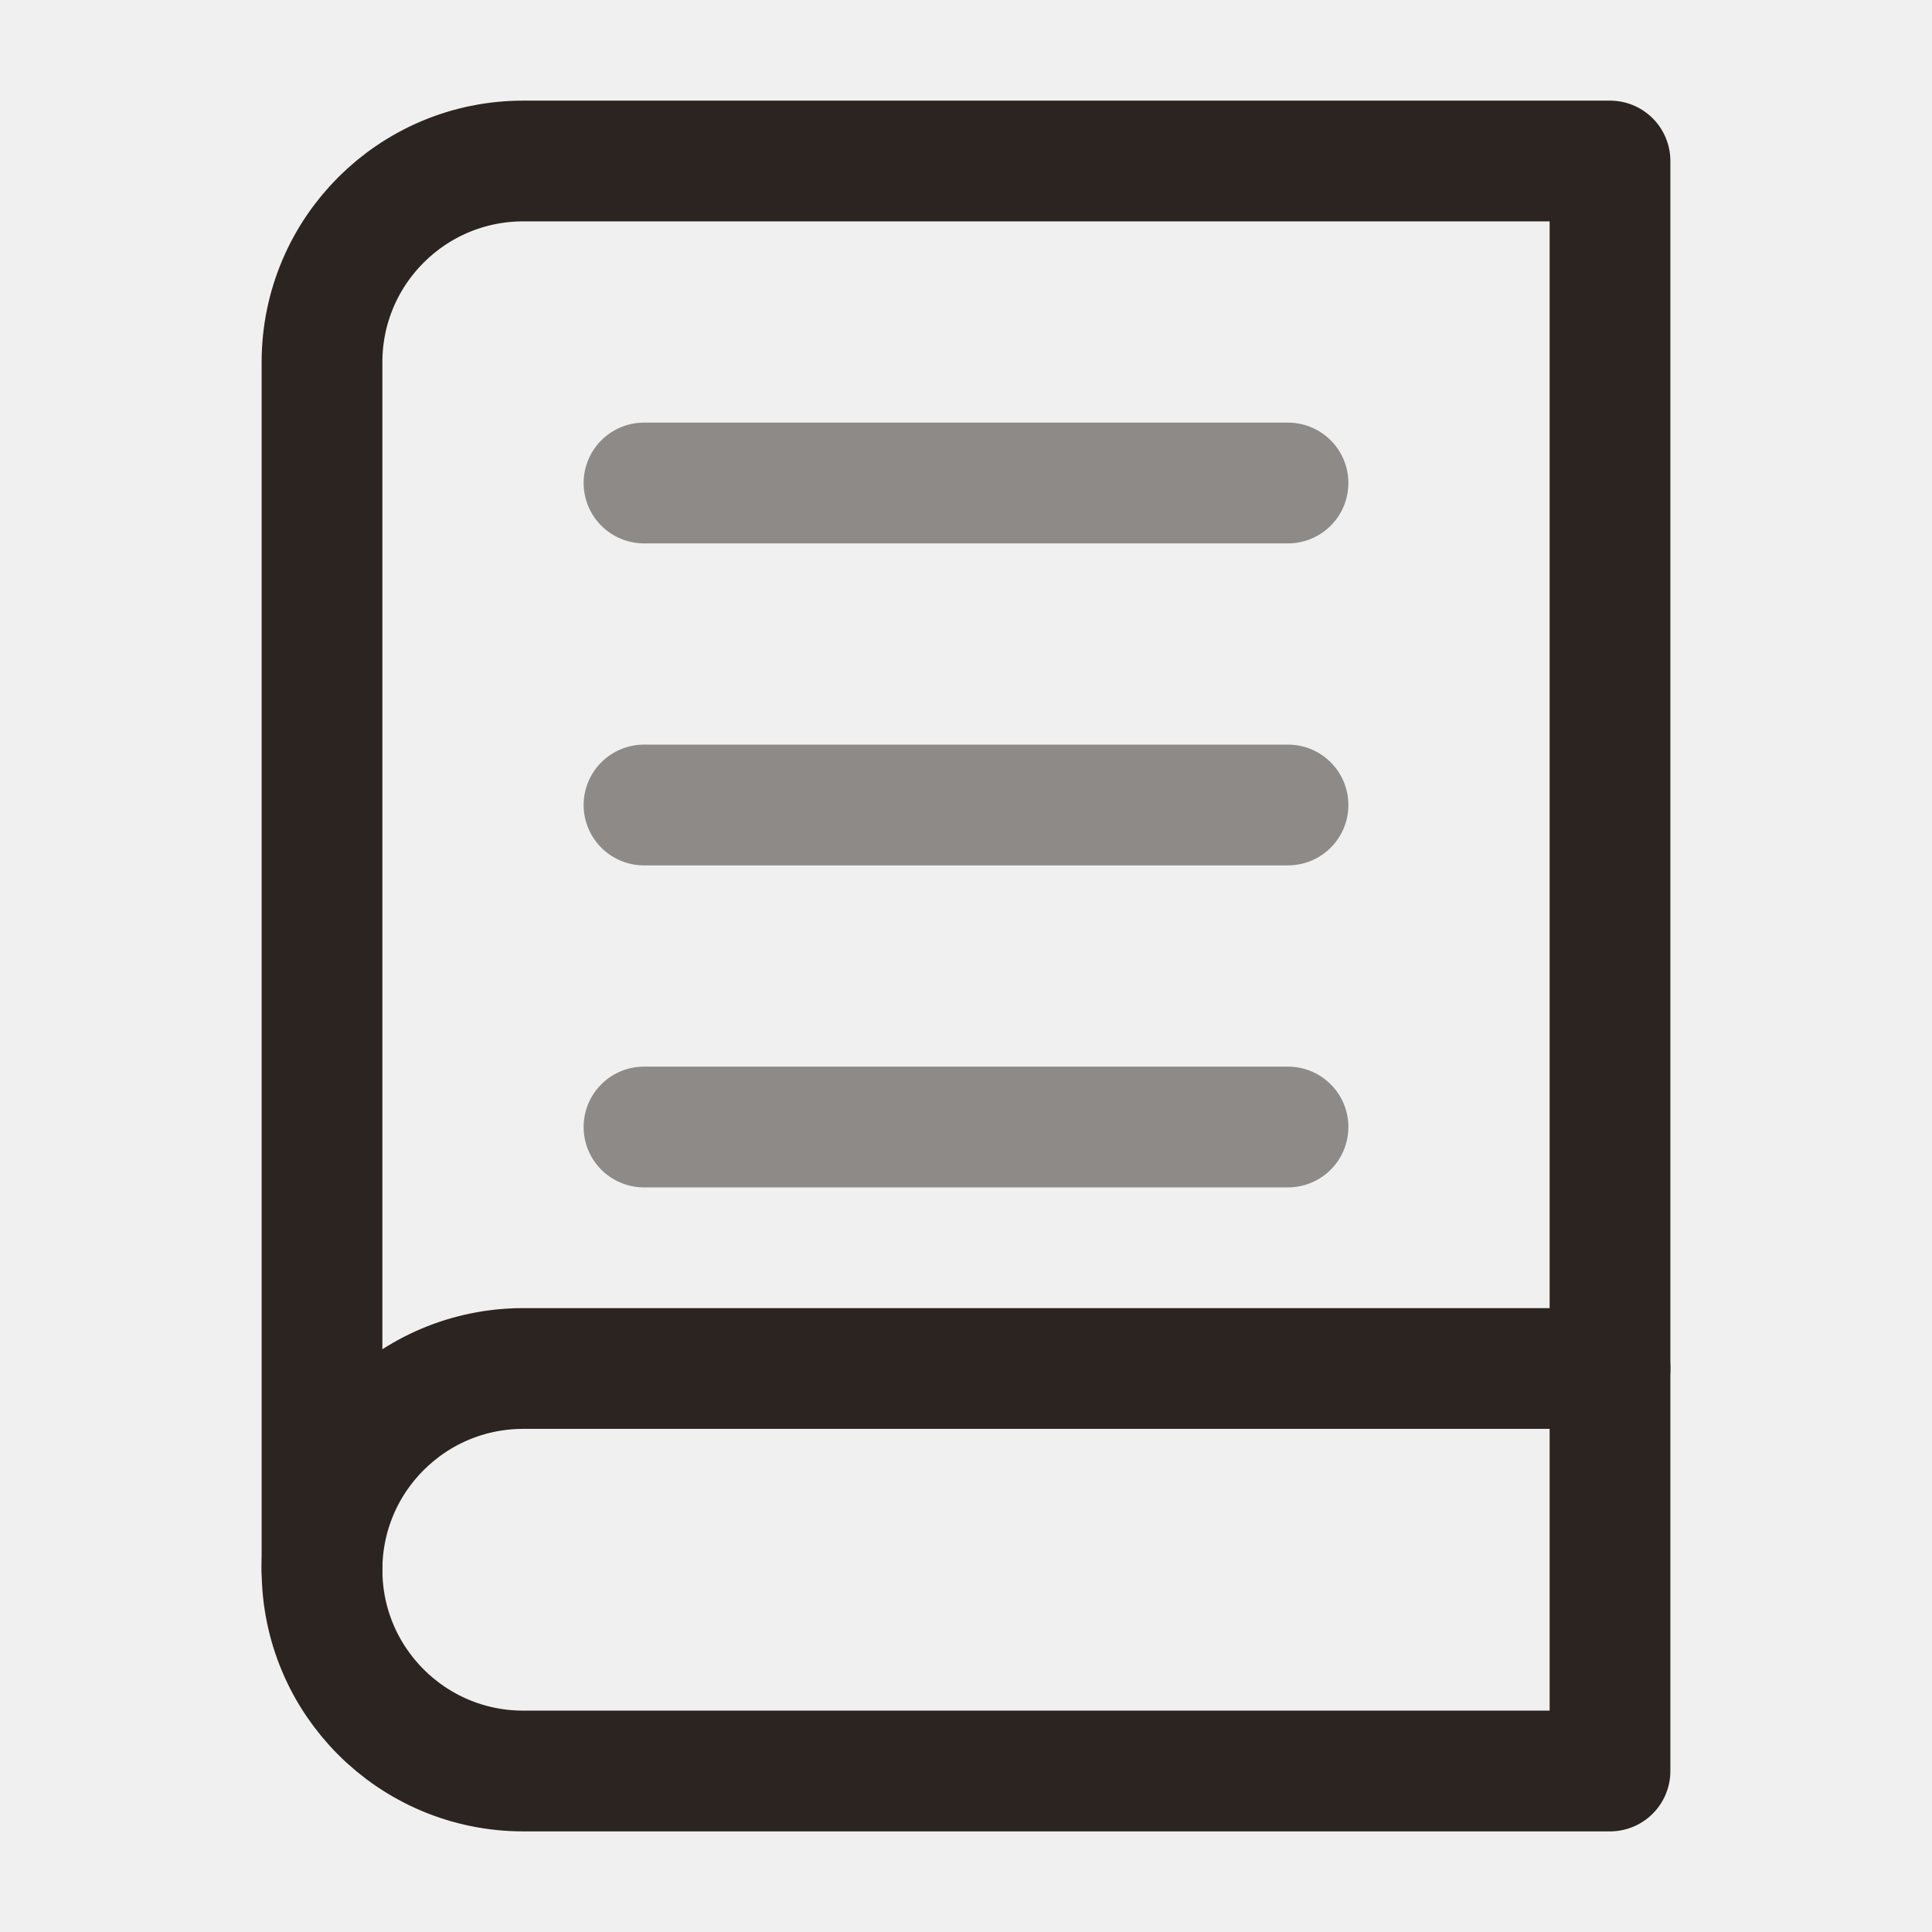
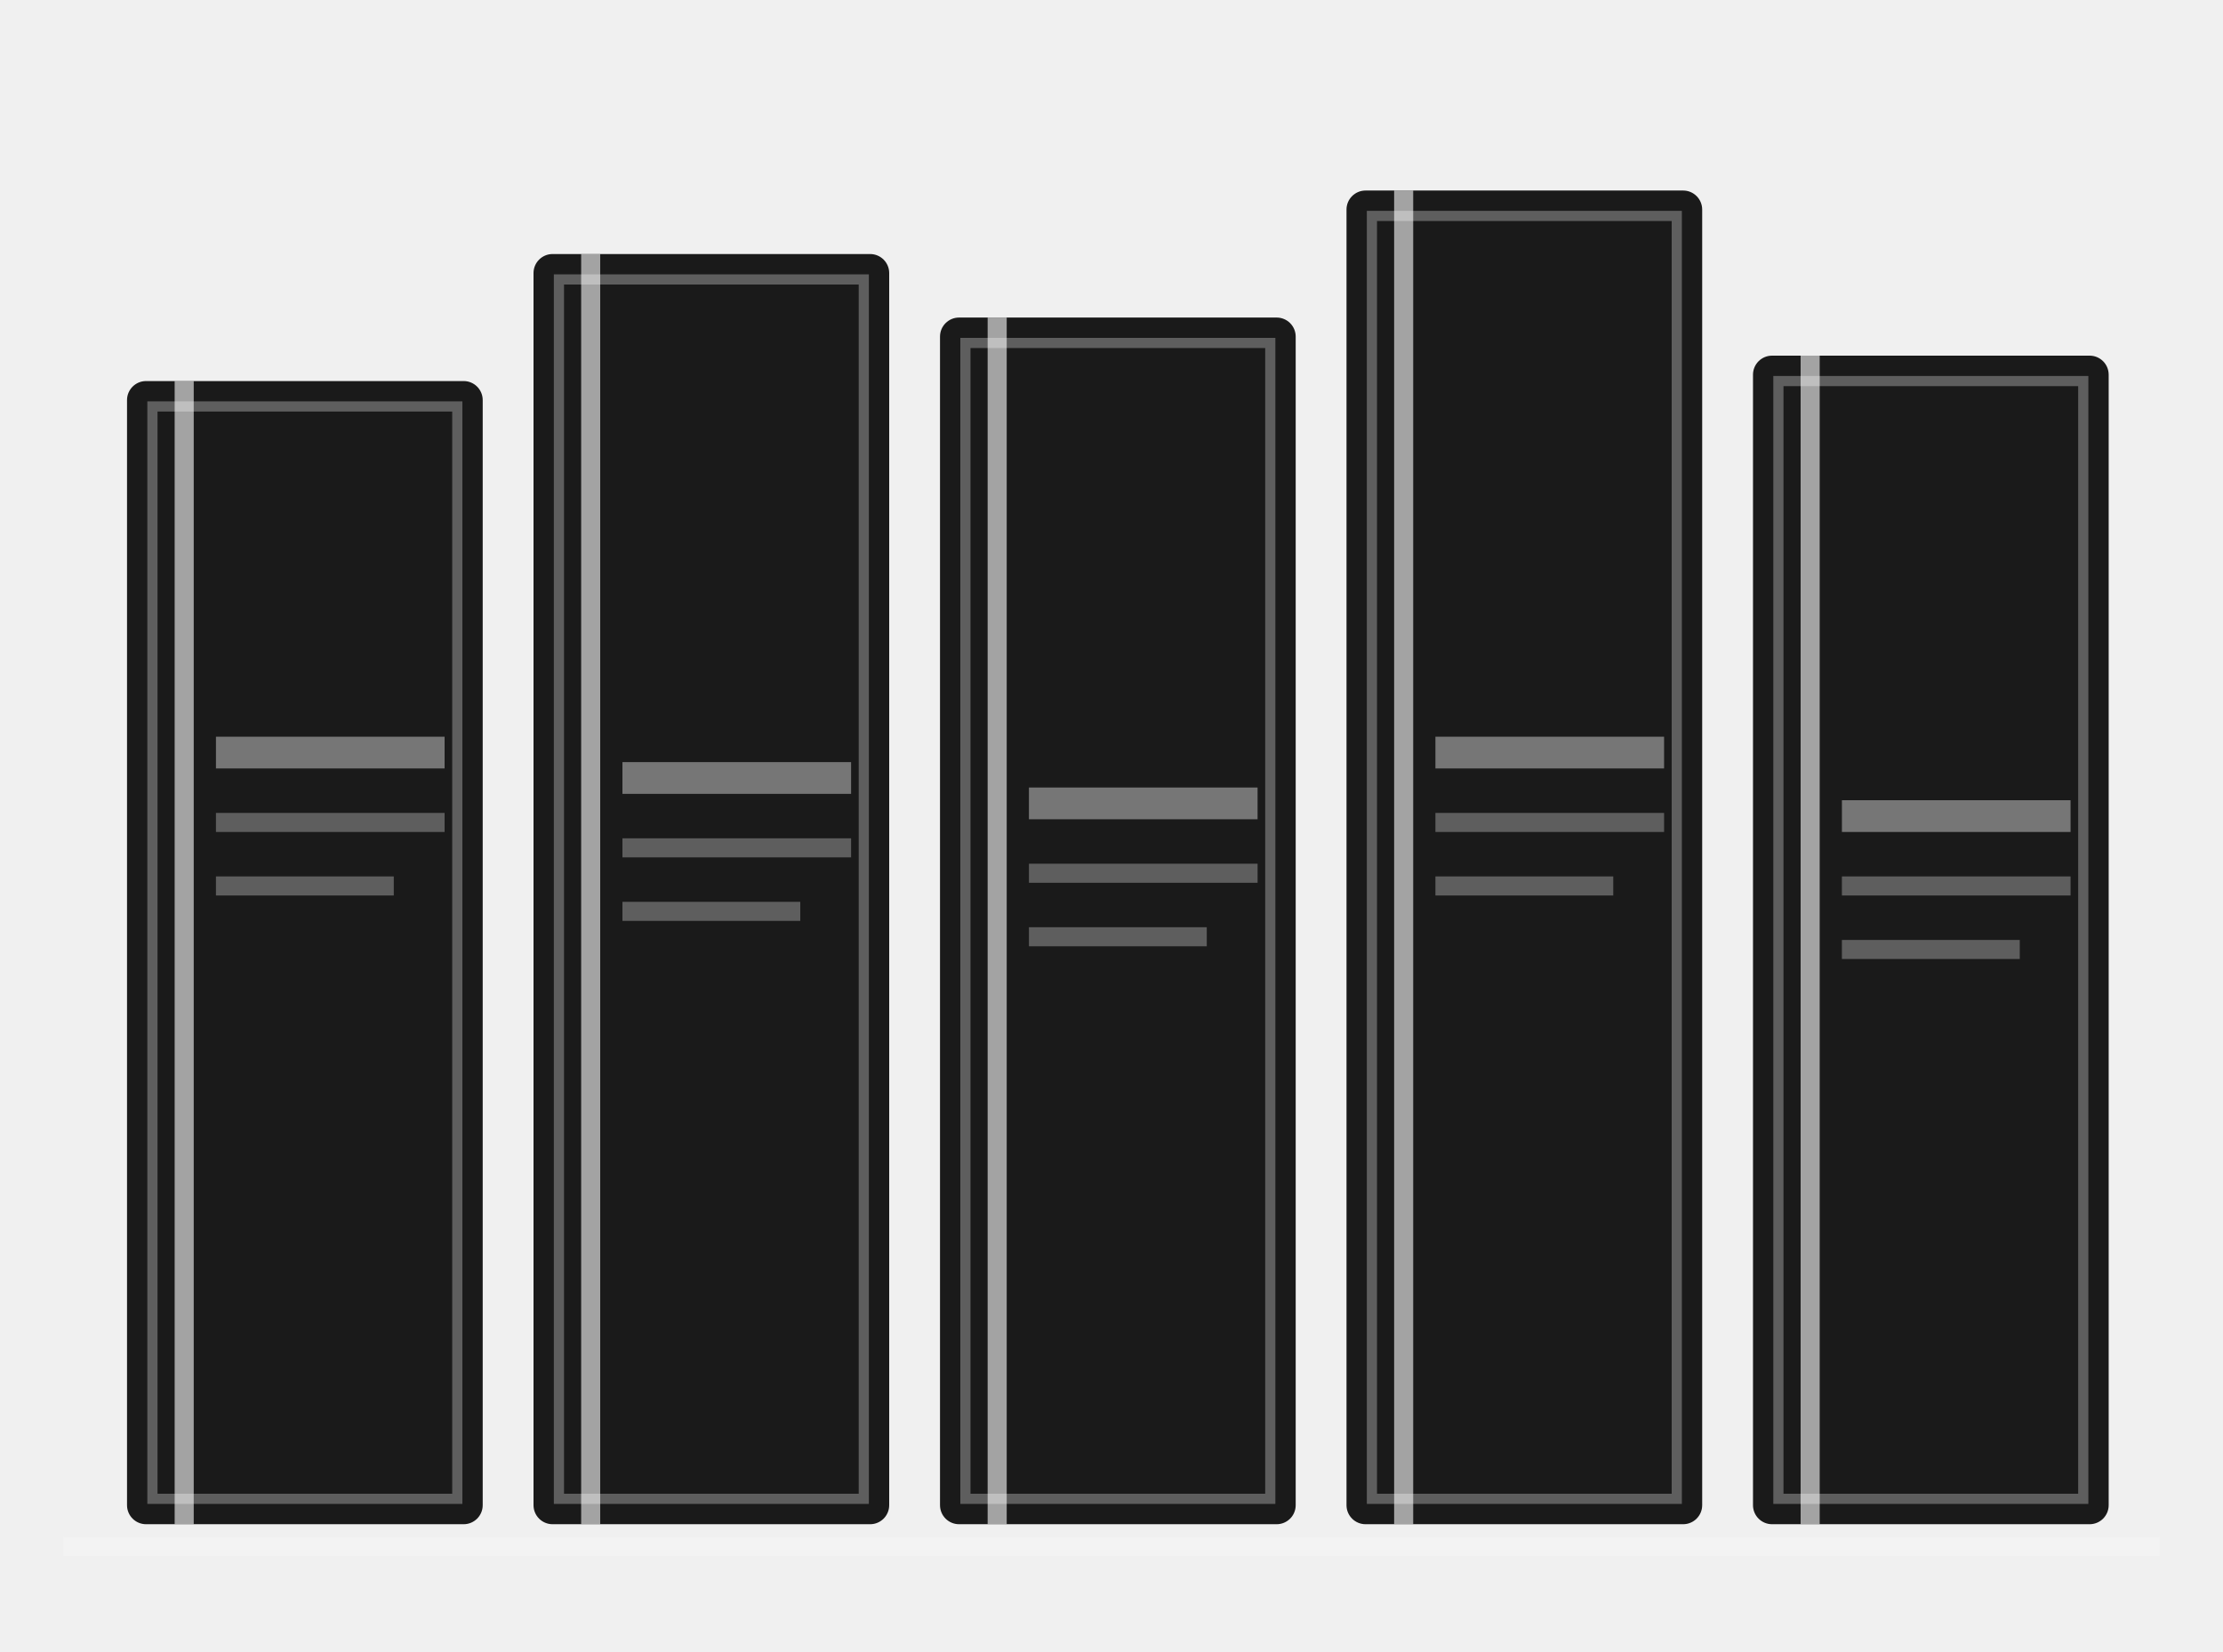
- <svg xmlns="http://www.w3.org/2000/svg" viewBox="0 0 24 24" fill="none" stroke="#2c2420" stroke-width="1.5" stroke-linecap="round" stroke-linejoin="round">
-   <path d="M4 19.5A2.5 2.5 0 0 1 6.5 17H20" />
-   <path d="M6.5 2H20v20H6.5A2.5 2.5 0 0 1 4 19.5v-15A2.5 2.5 0 0 1 6.5 2z" />
-   <line x1="8" y1="6" x2="16" y2="6" stroke-opacity="0.5" />
-   <line x1="8" y1="10" x2="16" y2="10" stroke-opacity="0.5" />
-   <line x1="8" y1="14" x2="16" y2="14" stroke-opacity="0.5" />
+ <svg xmlns="http://www.w3.org/2000/svg" viewBox="0 0 175 130">
+   <rect x="10" y="30" width="28" height="90" fill="#1a1a1a" rx="1.5" />
+   <rect x="12" y="32" width="24" height="86" fill="none" stroke="white" stroke-width="0.8" opacity="0.3" />
+   <line x1="14.5" y1="30" x2="14.5" y2="120" stroke="white" stroke-width="1.5" opacity="0.6" />
+   <rect x="17" y="58" width="18" height="2.5" fill="white" opacity="0.4" />
+   <rect x="17" y="64" width="18" height="1.5" fill="white" opacity="0.3" />
+   <rect x="17" y="69" width="14" height="1.5" fill="white" opacity="0.3" />
+   <rect x="42" y="20" width="28" height="100" fill="#1a1a1a" rx="1.5" />
+   <rect x="44" y="22" width="24" height="96" fill="none" stroke="white" stroke-width="0.8" opacity="0.3" />
+   <line x1="46.5" y1="20" x2="46.5" y2="120" stroke="white" stroke-width="1.5" opacity="0.6" />
+   <rect x="49" y="60" width="18" height="2.5" fill="white" opacity="0.4" />
+   <rect x="49" y="66" width="18" height="1.5" fill="white" opacity="0.3" />
+   <rect x="49" y="71" width="14" height="1.5" fill="white" opacity="0.3" />
+   <rect x="74" y="25" width="28" height="95" fill="#1a1a1a" rx="1.5" />
+   <rect x="76" y="27" width="24" height="91" fill="none" stroke="white" stroke-width="0.8" opacity="0.3" />
+   <line x1="78.5" y1="25" x2="78.5" y2="120" stroke="white" stroke-width="1.5" opacity="0.6" />
+   <rect x="81" y="62" width="18" height="2.5" fill="white" opacity="0.4" />
+   <rect x="81" y="68" width="18" height="1.5" fill="white" opacity="0.3" />
+   <rect x="81" y="73" width="14" height="1.5" fill="white" opacity="0.3" />
+   <rect x="106" y="15" width="28" height="105" fill="#1a1a1a" rx="1.5" />
+   <rect x="108" y="17" width="24" height="101" fill="none" stroke="white" stroke-width="0.8" opacity="0.3" />
+   <line x1="110.5" y1="15" x2="110.5" y2="120" stroke="white" stroke-width="1.5" opacity="0.6" />
+   <rect x="113" y="58" width="18" height="2.5" fill="white" opacity="0.4" />
+   <rect x="113" y="64" width="18" height="1.5" fill="white" opacity="0.3" />
+   <rect x="113" y="69" width="14" height="1.5" fill="white" opacity="0.3" />
+   <rect x="138" y="28" width="28" height="92" fill="#1a1a1a" rx="1.5" />
+   <rect x="140" y="30" width="24" height="88" fill="none" stroke="white" stroke-width="0.8" opacity="0.3" />
+   <line x1="142.5" y1="28" x2="142.5" y2="120" stroke="white" stroke-width="1.5" opacity="0.6" />
+   <rect x="145" y="63" width="18" height="2.5" fill="white" opacity="0.4" />
+   <rect x="145" y="69" width="18" height="1.5" fill="white" opacity="0.3" />
+   <rect x="145" y="74" width="14" height="1.5" fill="white" opacity="0.3" />
+   <rect x="5" y="121" width="165" height="1.5" fill="white" opacity="0.2" />
</svg>
